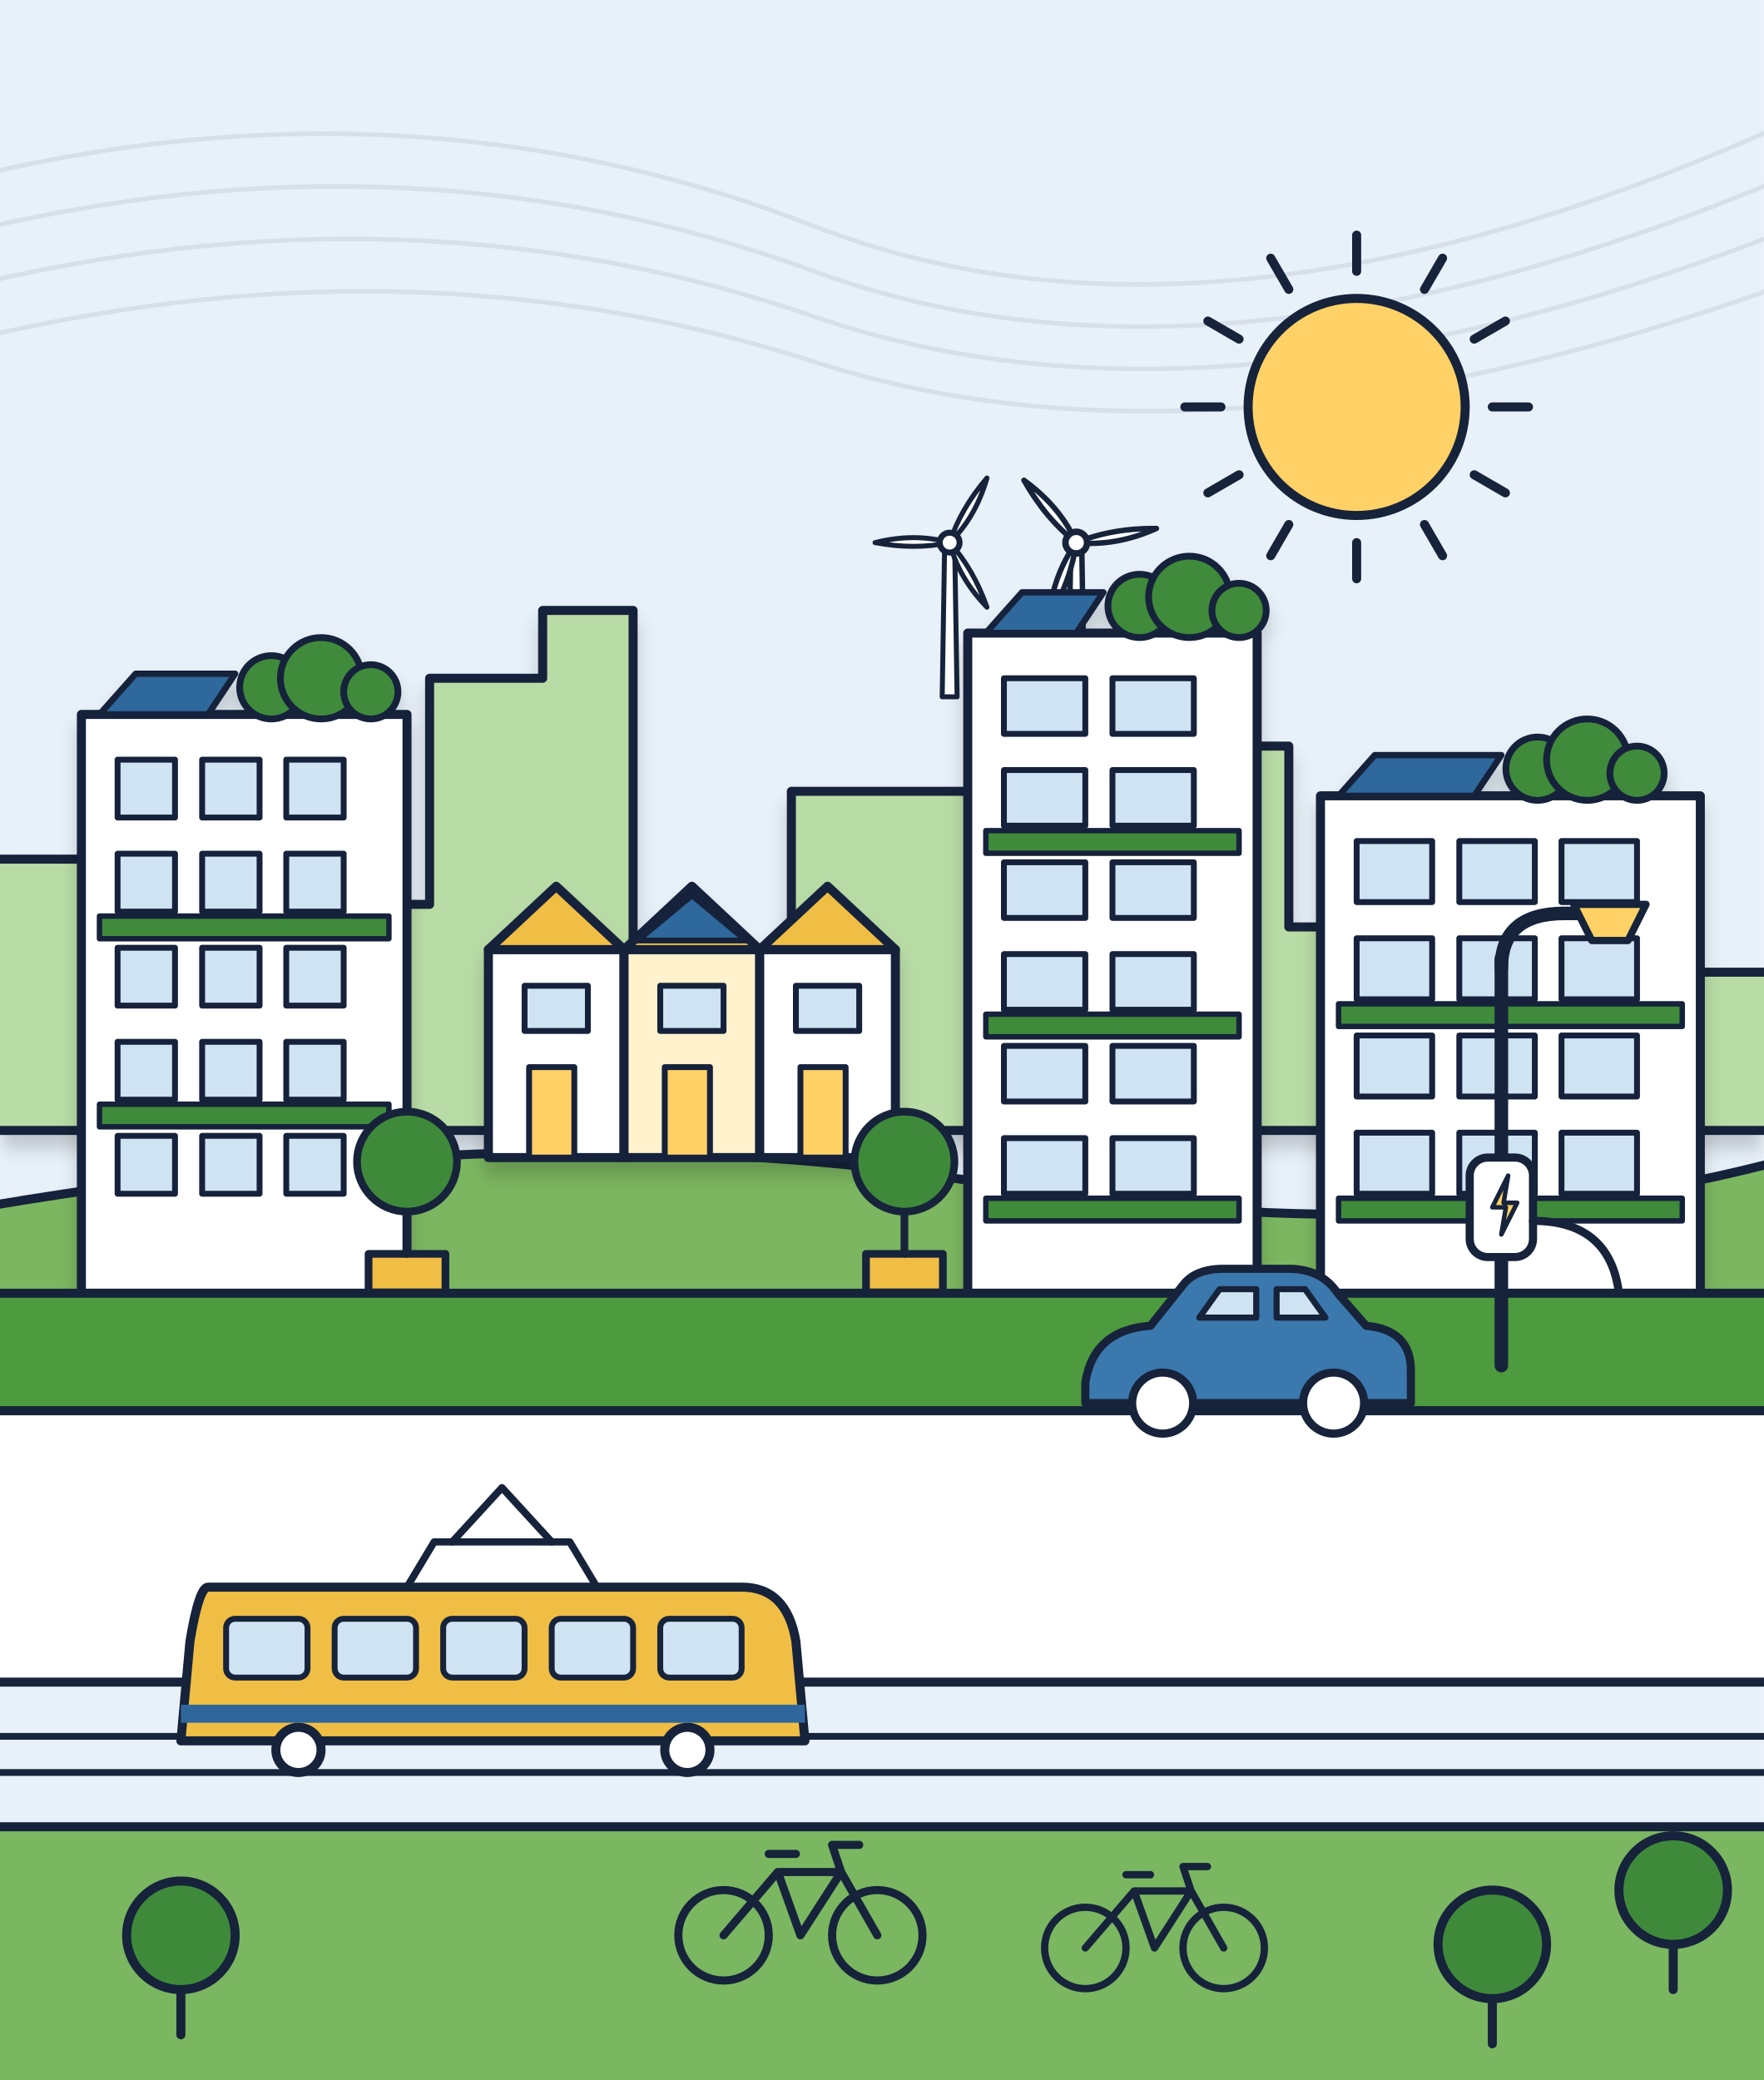
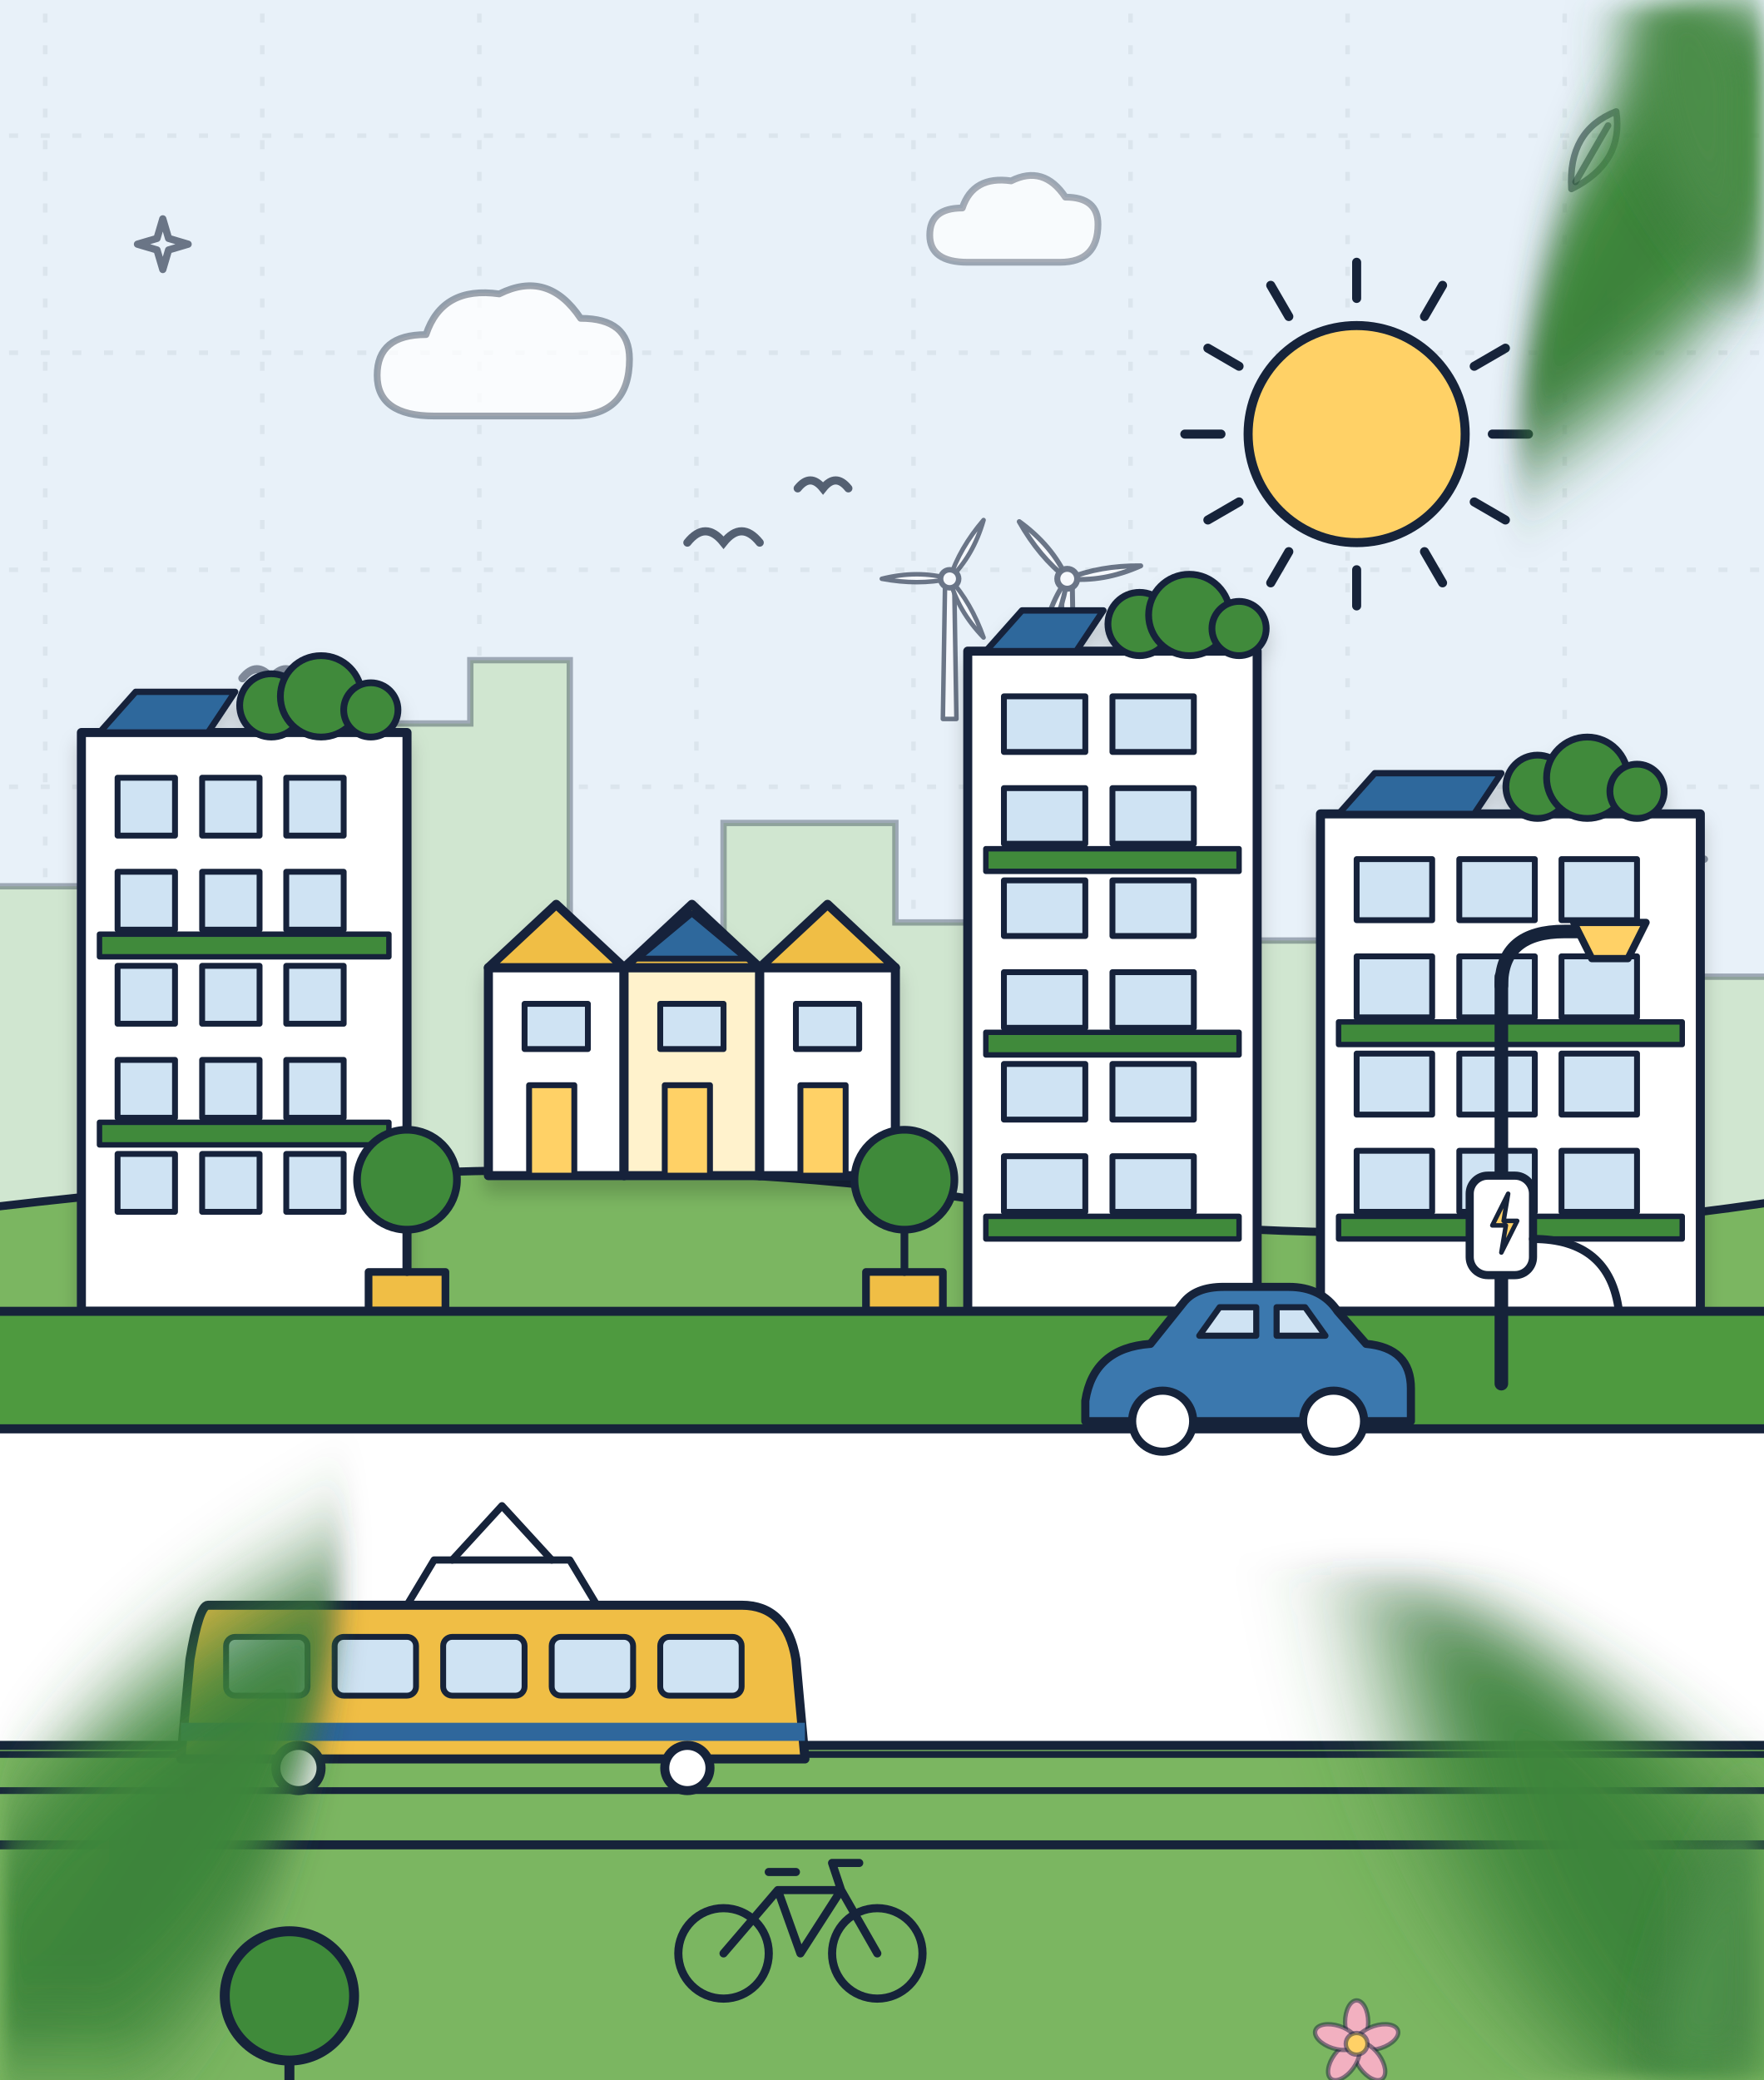
- <svg xmlns="http://www.w3.org/2000/svg" viewBox="0 0 390 460" width="390" height="460" role="img" aria-label="City scene">
-   <defs>
-     <filter id="sh2" x="-10%" y="-10%" width="120%" height="130%">
-       <feDropShadow dx="0" dy="3" stdDeviation="2" flood-color="#000" flood-opacity=".18" />
-     </filter>
-   </defs>
-   <rect width="390" height="460" fill="#E8F1F9" />
-   <path d="M-10 40 Q 90 15 180 50 T 400 25" stroke="#D6DFEA" fill="none" stroke-width="1" />
-   <path d="M-10 52 Q 90 27 180 60 T 400 37" stroke="#D6DFEA" fill="none" stroke-width="1" />
-   <path d="M-10 64 Q 90 39 180 70 T 400 49" stroke="#D6DFEA" fill="none" stroke-width="1" />
-   <path d="M-10 76 Q 90 51 180 80 T 400 61" stroke="#D6DFEA" fill="none" stroke-width="1" />
-   <g transform="translate(300 90)">
-     <circle r="24" fill="#FFD166" stroke="#16233A" stroke-width="2" stroke-linejoin="round" stroke-linecap="round" />
-     <line x1="30.0" y1="0.0" x2="38.0" y2="0.0" stroke="#16233A" stroke-width="2" stroke-linejoin="round" stroke-linecap="round" />
-     <line x1="26.0" y1="15.0" x2="32.9" y2="19.0" stroke="#16233A" stroke-width="2" stroke-linejoin="round" stroke-linecap="round" />
-     <line x1="15.0" y1="26.0" x2="19.0" y2="32.9" stroke="#16233A" stroke-width="2" stroke-linejoin="round" stroke-linecap="round" />
-     <line x1="0.0" y1="30.0" x2="0.0" y2="38.0" stroke="#16233A" stroke-width="2" stroke-linejoin="round" stroke-linecap="round" />
-     <line x1="-15.0" y1="26.0" x2="-19.0" y2="32.9" stroke="#16233A" stroke-width="2" stroke-linejoin="round" stroke-linecap="round" />
-     <line x1="-26.0" y1="15.0" x2="-32.9" y2="19.0" stroke="#16233A" stroke-width="2" stroke-linejoin="round" stroke-linecap="round" />
-     <line x1="-30.0" y1="0.0" x2="-38.0" y2="0.0" stroke="#16233A" stroke-width="2" stroke-linejoin="round" stroke-linecap="round" />
-     <line x1="-26.0" y1="-15.0" x2="-32.9" y2="-19.0" stroke="#16233A" stroke-width="2" stroke-linejoin="round" stroke-linecap="round" />
-     <line x1="-15.0" y1="-26.0" x2="-19.0" y2="-32.9" stroke="#16233A" stroke-width="2" stroke-linejoin="round" stroke-linecap="round" />
-     <line x1="-0.0" y1="-30.0" x2="-0.0" y2="-38.0" stroke="#16233A" stroke-width="2" stroke-linejoin="round" stroke-linecap="round" />
-     <line x1="15.0" y1="-26.0" x2="19.0" y2="-32.9" stroke="#16233A" stroke-width="2" stroke-linejoin="round" stroke-linecap="round" />
-     <line x1="26.0" y1="-15.0" x2="32.9" y2="-19.0" stroke="#16233A" stroke-width="2" stroke-linejoin="round" stroke-linecap="round" />
-   </g>
-   <path d="M-10 250 V190 H30 V160 H60 V200 H95 V150 H120 V135 H140 V210 H175 V175 H215 V200 H250 V165 H285 V205 H320 V180 H355 V215 H400 V250Z" fill="#B9DCA6" stroke="#16233A" stroke-width="2" stroke-linejoin="round" stroke-linecap="round" filter="url(#sh2)" />
-   <g transform="translate(210 120) scale(0.55)">
-     <g stroke="#16233A" stroke-width="2.4" stroke-linejoin="round" stroke-linecap="round">
-       <path d="M-2 0 L-3 62 H3 L2 0Z" fill="#FFFFFF" stroke-width="2" />
-       <path d="M0 0 Q4 -14 0 -30 Q-3 -14 0 0Z" transform="rotate(30)" fill="#FFFFFF" stroke-width="2" />
-       <path d="M0 0 Q4 -14 0 -30 Q-3 -14 0 0Z" transform="rotate(150)" fill="#FFFFFF" stroke-width="2" />
-       <path d="M0 0 Q4 -14 0 -30 Q-3 -14 0 0Z" transform="rotate(270)" fill="#FFFFFF" stroke-width="2" />
-       <circle r="4" fill="#FFFFFF" />
-     </g>
-   </g>
-   <g transform="translate(238 120) scale(0.6)">
-     <g stroke="#16233A" stroke-width="2.4" stroke-linejoin="round" stroke-linecap="round">
-       <path d="M-2 0 L-3 62 H3 L2 0Z" fill="#FFFFFF" stroke-width="2" />
-       <path d="M0 0 Q4 -14 0 -30 Q-3 -14 0 0Z" transform="rotate(80)" fill="#FFFFFF" stroke-width="2" />
-       <path d="M0 0 Q4 -14 0 -30 Q-3 -14 0 0Z" transform="rotate(200)" fill="#FFFFFF" stroke-width="2" />
-       <path d="M0 0 Q4 -14 0 -30 Q-3 -14 0 0Z" transform="rotate(320)" fill="#FFFFFF" stroke-width="2" />
-       <circle r="4" fill="#FFFFFF" />
-     </g>
-   </g>
-   <path d="M-10 268 Q 120 245 220 262 Q 320 278 400 255 V300 H-10Z" fill="#7BB661" stroke="#16233A" stroke-width="2" stroke-linejoin="round" stroke-linecap="round" filter="url(#sh2)" />
-   <g transform="translate(18 158)" filter="url(#sh2)">
-     <g stroke="#16233A" stroke-width="2" stroke-linejoin="round" stroke-linecap="round">
-       <rect x="0" y="0" width="72" height="128" fill="#FFFFFF" />
-       <rect x="8.0" y="10.0" width="12.7" height="12.8" fill="#CFE3F3" stroke-width="1.3" />
-       <rect x="26.7" y="10.0" width="12.7" height="12.8" fill="#CFE3F3" stroke-width="1.3" />
-       <rect x="45.3" y="10.0" width="12.7" height="12.8" fill="#CFE3F3" stroke-width="1.3" />
-       <rect x="8.0" y="30.8" width="12.7" height="12.8" fill="#CFE3F3" stroke-width="1.3" />
-       <rect x="26.7" y="30.8" width="12.7" height="12.8" fill="#CFE3F3" stroke-width="1.3" />
-       <rect x="45.3" y="30.8" width="12.7" height="12.8" fill="#CFE3F3" stroke-width="1.3" />
-       <rect x="4" y="44.6" width="64" height="5" fill="#3F8A3A" stroke-width="1.2" />
-       <rect x="8.0" y="51.6" width="12.7" height="12.8" fill="#CFE3F3" stroke-width="1.3" />
-       <rect x="26.7" y="51.6" width="12.7" height="12.8" fill="#CFE3F3" stroke-width="1.3" />
-       <rect x="45.3" y="51.6" width="12.7" height="12.8" fill="#CFE3F3" stroke-width="1.3" />
-       <rect x="8.0" y="72.4" width="12.7" height="12.8" fill="#CFE3F3" stroke-width="1.3" />
-       <rect x="26.7" y="72.4" width="12.7" height="12.8" fill="#CFE3F3" stroke-width="1.3" />
-       <rect x="45.3" y="72.4" width="12.7" height="12.8" fill="#CFE3F3" stroke-width="1.3" />
-       <rect x="4" y="86.2" width="64" height="5" fill="#3F8A3A" stroke-width="1.2" />
-       <rect x="8.0" y="93.2" width="12.7" height="12.8" fill="#CFE3F3" stroke-width="1.3" />
-       <rect x="26.7" y="93.2" width="12.7" height="12.8" fill="#CFE3F3" stroke-width="1.3" />
-       <rect x="45.3" y="93.2" width="12.7" height="12.8" fill="#CFE3F3" stroke-width="1.3" />
-       <path d="M4 0 L12 -9 H34.0 L28.0 0Z" fill="#2F679C" stroke-width="1.4" />
-       <circle cx="42.0" cy="-6" r="7" fill="#3F8A3A" stroke-width="1.5" />
-       <circle cx="53.0" cy="-8" r="9" fill="#3F8A3A" stroke-width="1.5" />
-       <circle cx="64.0" cy="-5" r="6" fill="#3F8A3A" stroke-width="1.5" />
-     </g>
-   </g>
-   <g transform="translate(108 196)" filter="url(#sh2)">
-     <g stroke="#16233A" stroke-width="2" stroke-linejoin="round" stroke-linecap="round">
-       <rect x="0" y="14" width="30" height="46" fill="#FFFFFF" />
-       <path d="M0 14 L15 0 L30 14Z" fill="#F0BE45" />
-       <rect x="9" y="40" width="10" height="20" fill="#FFD166" stroke-width="1.3" />
-       <rect x="8" y="22" width="14" height="10" fill="#CFE3F3" stroke-width="1.3" />
-       <rect x="30" y="14" width="30" height="46" fill="#FFF2CC" />
-       <path d="M30 14 L45 0 L60 14Z" fill="#F0BE45" />
-       <rect x="39" y="40" width="10" height="20" fill="#FFD166" stroke-width="1.3" />
-       <rect x="38" y="22" width="14" height="10" fill="#CFE3F3" stroke-width="1.3" />
-       <rect x="60" y="14" width="30" height="46" fill="#FFFFFF" />
-       <path d="M60 14 L75 0 L90 14Z" fill="#F0BE45" />
-       <rect x="69" y="40" width="10" height="20" fill="#FFD166" stroke-width="1.3" />
-       <rect x="68" y="22" width="14" height="10" fill="#CFE3F3" stroke-width="1.3" />
-       <path d="M33 12 L45 2 L57 12Z" fill="#2F679C" stroke-width="1.3" />
-     </g>
-   </g>
-   <g transform="translate(214 140)" filter="url(#sh2)">
-     <g stroke="#16233A" stroke-width="2" stroke-linejoin="round" stroke-linecap="round">
-       <rect x="0" y="0" width="64" height="146" fill="#FFFFFF" />
-       <rect x="8.0" y="10.0" width="18.0" height="12.3" fill="#CFE3F3" stroke-width="1.3" />
-       <rect x="32.0" y="10.0" width="18.0" height="12.3" fill="#CFE3F3" stroke-width="1.3" />
-       <rect x="8.0" y="30.3" width="18.0" height="12.3" fill="#CFE3F3" stroke-width="1.3" />
-       <rect x="32.0" y="30.3" width="18.0" height="12.3" fill="#CFE3F3" stroke-width="1.3" />
-       <rect x="4" y="43.7" width="56" height="5" fill="#3F8A3A" stroke-width="1.2" />
-       <rect x="8.0" y="50.7" width="18.0" height="12.3" fill="#CFE3F3" stroke-width="1.3" />
-       <rect x="32.0" y="50.7" width="18.0" height="12.3" fill="#CFE3F3" stroke-width="1.3" />
-       <rect x="8.0" y="71.0" width="18.0" height="12.3" fill="#CFE3F3" stroke-width="1.3" />
-       <rect x="32.0" y="71.0" width="18.0" height="12.3" fill="#CFE3F3" stroke-width="1.3" />
-       <rect x="4" y="84.3" width="56" height="5" fill="#3F8A3A" stroke-width="1.2" />
-       <rect x="8.0" y="91.3" width="18.0" height="12.3" fill="#CFE3F3" stroke-width="1.3" />
-       <rect x="32.0" y="91.3" width="18.0" height="12.3" fill="#CFE3F3" stroke-width="1.3" />
-       <rect x="8.0" y="111.7" width="18.0" height="12.3" fill="#CFE3F3" stroke-width="1.3" />
-       <rect x="32.0" y="111.7" width="18.0" height="12.3" fill="#CFE3F3" stroke-width="1.3" />
-       <rect x="4" y="125.0" width="56" height="5" fill="#3F8A3A" stroke-width="1.2" />
-       <path d="M4 0 L12 -9 H30.0 L24.0 0Z" fill="#2F679C" stroke-width="1.4" />
-       <circle cx="38.0" cy="-6" r="7" fill="#3F8A3A" stroke-width="1.5" />
-       <circle cx="49.0" cy="-8" r="9" fill="#3F8A3A" stroke-width="1.5" />
-       <circle cx="60.0" cy="-5" r="6" fill="#3F8A3A" stroke-width="1.5" />
-     </g>
-   </g>
-   <g transform="translate(292 176)" filter="url(#sh2)">
-     <g stroke="#16233A" stroke-width="2" stroke-linejoin="round" stroke-linecap="round">
-       <rect x="0" y="0" width="84" height="110" fill="#FFFFFF" />
-       <rect x="8.0" y="10.0" width="16.7" height="13.5" fill="#CFE3F3" stroke-width="1.3" />
-       <rect x="30.7" y="10.0" width="16.7" height="13.5" fill="#CFE3F3" stroke-width="1.3" />
-       <rect x="53.3" y="10.0" width="16.7" height="13.5" fill="#CFE3F3" stroke-width="1.3" />
-       <rect x="8.0" y="31.5" width="16.7" height="13.5" fill="#CFE3F3" stroke-width="1.3" />
-       <rect x="30.7" y="31.5" width="16.7" height="13.5" fill="#CFE3F3" stroke-width="1.3" />
-       <rect x="53.3" y="31.5" width="16.7" height="13.5" fill="#CFE3F3" stroke-width="1.3" />
-       <rect x="4" y="46.0" width="76" height="5" fill="#3F8A3A" stroke-width="1.2" />
-       <rect x="8.0" y="53.0" width="16.7" height="13.5" fill="#CFE3F3" stroke-width="1.3" />
-       <rect x="30.7" y="53.0" width="16.7" height="13.5" fill="#CFE3F3" stroke-width="1.3" />
-       <rect x="53.3" y="53.0" width="16.7" height="13.5" fill="#CFE3F3" stroke-width="1.3" />
-       <rect x="8.0" y="74.5" width="16.7" height="13.5" fill="#CFE3F3" stroke-width="1.3" />
-       <rect x="30.7" y="74.5" width="16.7" height="13.5" fill="#CFE3F3" stroke-width="1.3" />
-       <rect x="53.3" y="74.5" width="16.7" height="13.5" fill="#CFE3F3" stroke-width="1.3" />
-       <rect x="4" y="89.0" width="76" height="5" fill="#3F8A3A" stroke-width="1.2" />
-       <path d="M4 0 L12 -9 H40.0 L34.0 0Z" fill="#2F679C" stroke-width="1.4" />
-       <circle cx="48.0" cy="-6" r="7" fill="#3F8A3A" stroke-width="1.5" />
-       <circle cx="59.0" cy="-8" r="9" fill="#3F8A3A" stroke-width="1.5" />
-       <circle cx="70.0" cy="-5" r="6" fill="#3F8A3A" stroke-width="1.5" />
-     </g>
-   </g>
-   <rect x="-10" y="286" width="410" height="26" fill="#4E9A3F" stroke="#16233A" stroke-width="2" stroke-linejoin="round" stroke-linecap="round" />
-   <rect x="-10" y="312" width="410" height="60" fill="#FFFFFF" stroke="#16233A" stroke-width="2" stroke-linejoin="round" stroke-linecap="round" />
-   <path d="M-10 384 H400 M-10 392 H400" stroke="#16233A" stroke-width="1.5" />
-   <rect x="-10" y="372" width="410" height="40" fill="none" />
-   <g transform="translate(40 351)">
-     <g stroke="#16233A" stroke-width="2" stroke-linejoin="round" stroke-linecap="round">
-       <path d="M6 0 H124 Q134 0 136 12 L138 34 H0 L2 12 Q4 0 6 0Z" fill="#F0BE45" />
-       <path d="M50 0 L56 -10 H86 L92 0" fill="none" stroke-width="1.6" />
-       <path d="M60 -10 L71 -22 M71 -22 L82 -10" fill="none" stroke-width="1.6" />
-       <rect x="10" y="7" width="18" height="13" rx="2" fill="#CFE3F3" stroke-width="1.3" />
-       <rect x="34" y="7" width="18" height="13" rx="2" fill="#CFE3F3" stroke-width="1.3" />
-       <rect x="58" y="7" width="18" height="13" rx="2" fill="#CFE3F3" stroke-width="1.3" />
-       <rect x="82" y="7" width="18" height="13" rx="2" fill="#CFE3F3" stroke-width="1.3" />
-       <rect x="106" y="7" width="18" height="13" rx="2" fill="#CFE3F3" stroke-width="1.3" />
-       <rect x="0" y="26" width="138" height="4" fill="#2F679C" stroke="none" />
-       <circle cx="26" cy="36" r="5" fill="#FFFFFF" />
-       <circle cx="112" cy="36" r="5" fill="#FFFFFF" />
-     </g>
-   </g>
-   <rect x="-10" y="404" width="410" height="60" fill="#7BB661" stroke="#16233A" stroke-width="2" stroke-linejoin="round" stroke-linecap="round" />
-   <g transform="translate(332 212)">
-     <g stroke="#16233A" stroke-width="2" stroke-linejoin="round" stroke-linecap="round">
-       <path d="M0 0 V90" stroke-width="3" />
-       <path d="M0 2 Q0 -10 14 -10 H22" fill="none" stroke-width="3" />
-       <path d="M16 -12 H32 L28 -4 H20Z" fill="#FFD166" stroke-width="1.6" />
-       <rect x="-7" y="44" width="14" height="22" rx="4" fill="#FFFFFF" stroke-width="1.8" />
-       <path d="M1.5 48 L-2 55 H1 L0 61 L3.5 54 H0.5Z" fill="#FFD166" stroke-width="1" />
-       <path d="M7 58 Q24 58 26 74" fill="none" stroke-width="1.8" />
-     </g>
-   </g>
-   <g transform="translate(240 286) scale(.9)">
-     <g stroke="#16233A" stroke-width="2" stroke-linejoin="round" stroke-linecap="round">
-       <path d="M0 22 Q2 9 16 8 L24 -2 Q27 -6 34 -6 H50 Q58 -6 62 0 L69 8 Q80 9 80 19 V27 H0Z" fill="#3B78AE" />
-       <path d="M28 6 L33 -1 H42 V6Z M47 6 V-1 H54 L59 6Z" fill="#CFE3F3" stroke-width="1.5" />
-       <circle cx="19" cy="27" r="7.5" fill="#FFFFFF" />
-       <circle cx="61" cy="27" r="7.5" fill="#FFFFFF" />
-     </g>
-   </g>
-   <g transform="translate(90 262) scale(.85)">
-     <g stroke="#16233A" stroke-width="2" stroke-linejoin="round" stroke-linecap="round">
-       <rect x="-10" y="18" width="20" height="10" fill="#F0BE45" />
-       <line x1="0" y1="0" x2="0" y2="18" />
-       <circle cy="-6" r="13" fill="#3F8A3A" />
-     </g>
-   </g>
-   <g transform="translate(200 262) scale(.85)">
-     <g stroke="#16233A" stroke-width="2" stroke-linejoin="round" stroke-linecap="round">
-       <rect x="-10" y="18" width="20" height="10" fill="#F0BE45" />
-       <line x1="0" y1="0" x2="0" y2="18" />
-       <circle cy="-6" r="13" fill="#3F8A3A" />
-     </g>
-   </g>
-   <g transform="translate(160 416)">
-     <g stroke="#16233A" stroke-width="1.8" stroke-linejoin="round" stroke-linecap="round" fill="none">
-       <circle cx="0" cy="12" r="10" />
-       <circle cx="34" cy="12" r="10" />
-       <path d="M0 12 L12 -2 H26 L34 12 M12 -2 L17 12 L26 -2 M10 -6 H16 M26 -2 L24 -8 H30" />
-     </g>
-   </g>
-   <g transform="translate(240 420) scale(.9)">
-     <g stroke="#16233A" stroke-width="1.8" stroke-linejoin="round" stroke-linecap="round" fill="none">
-       <circle cx="0" cy="12" r="10" />
-       <circle cx="34" cy="12" r="10" />
-       <path d="M0 12 L12 -2 H26 L34 12 M12 -2 L17 12 L26 -2 M10 -6 H16 M26 -2 L24 -8 H30" />
-     </g>
-   </g>
-   <g transform="translate(40 428)">
-     <g stroke="#16233A" stroke-width="2" stroke-linejoin="round" stroke-linecap="round">
-       <line x1="0" y1="0" x2="0" y2="22" stroke="#16233A" />
-       <circle r="12" fill="#3F8A3A" />
-     </g>
-   </g>
-   <g transform="translate(330 430)">
-     <g stroke="#16233A" stroke-width="2" stroke-linejoin="round" stroke-linecap="round">
-       <line x1="0" y1="0" x2="0" y2="22" stroke="#16233A" />
-       <circle r="12" fill="#3F8A3A" />
-     </g>
-   </g>
-   <g transform="translate(370 418)">
-     <g stroke="#16233A" stroke-width="2" stroke-linejoin="round" stroke-linecap="round">
-       <line x1="0" y1="0" x2="0" y2="22" stroke="#16233A" />
-       <circle r="12" fill="#3F8A3A" />
+ <svg xmlns="http://www.w3.org/2000/svg" role="img" aria-label="City scene" viewBox="0 0 390 460" width="390" height="460">
+   <g>
+     <defs>
+       <filter id="shcityday" x="-10%" y="-10%" width="120%" height="130%">
+         <feDropShadow dx="0" dy="3" stdDeviation="2" flood-color="#000" flood-opacity=".18" />
+       </filter>
+       <filter id="blcityday" x="-30%" y="-30%" width="160%" height="160%">
+         <feGaussianBlur stdDeviation="4.5" />
+       </filter>
+       <filter id="bl2cityday" x="-30%" y="-30%" width="160%" height="160%">
+         <feGaussianBlur stdDeviation="1.2" />
+       </filter>
+     </defs>
+     <rect x="-40" y="-60" width="470" height="520" fill="#E8F1F9" />
+     <path d="M-40 30 H430" stroke="#16233A" stroke-opacity=".06" stroke-dasharray="2 5" />
+     <path d="M-40 78 H430" stroke="#16233A" stroke-opacity=".06" stroke-dasharray="2 5" />
+     <path d="M-40 126 H430" stroke="#16233A" stroke-opacity=".06" stroke-dasharray="2 5" />
+     <path d="M-40 174 H430" stroke="#16233A" stroke-opacity=".06" stroke-dasharray="2 5" />
+     <path d="M-40 222 H430" stroke="#16233A" stroke-opacity=".06" stroke-dasharray="2 5" />
+     <path d="M10 -60 V250" stroke="#16233A" stroke-opacity=".06" stroke-dasharray="2 5" />
+     <path d="M58 -60 V250" stroke="#16233A" stroke-opacity=".06" stroke-dasharray="2 5" />
+     <path d="M106 -60 V250" stroke="#16233A" stroke-opacity=".06" stroke-dasharray="2 5" />
+     <path d="M154 -60 V250" stroke="#16233A" stroke-opacity=".06" stroke-dasharray="2 5" />
+     <path d="M202 -60 V250" stroke="#16233A" stroke-opacity=".06" stroke-dasharray="2 5" />
+     <path d="M250 -60 V250" stroke="#16233A" stroke-opacity=".06" stroke-dasharray="2 5" />
+     <path d="M298 -60 V250" stroke="#16233A" stroke-opacity=".06" stroke-dasharray="2 5" />
+     <path d="M346 -60 V250" stroke="#16233A" stroke-opacity=".06" stroke-dasharray="2 5" />
+     <path d="M394 -60 V250" stroke="#16233A" stroke-opacity=".06" stroke-dasharray="2 5" />
+     <g transform="translate(300 96)">
+       <circle r="24" fill="#FFD166" stroke="#16233A" stroke-width="2" stroke-linejoin="round" stroke-linecap="round" />
+       <line x1="30.0" y1="0.0" x2="38.0" y2="0.0" stroke="#16233A" stroke-width="2" stroke-linejoin="round" stroke-linecap="round" />
+       <line x1="26.0" y1="15.0" x2="32.9" y2="19.0" stroke="#16233A" stroke-width="2" stroke-linejoin="round" stroke-linecap="round" />
+       <line x1="15.0" y1="26.0" x2="19.0" y2="32.9" stroke="#16233A" stroke-width="2" stroke-linejoin="round" stroke-linecap="round" />
+       <line x1="0.0" y1="30.0" x2="0.0" y2="38.0" stroke="#16233A" stroke-width="2" stroke-linejoin="round" stroke-linecap="round" />
+       <line x1="-15.0" y1="26.0" x2="-19.0" y2="32.9" stroke="#16233A" stroke-width="2" stroke-linejoin="round" stroke-linecap="round" />
+       <line x1="-26.0" y1="15.0" x2="-32.9" y2="19.0" stroke="#16233A" stroke-width="2" stroke-linejoin="round" stroke-linecap="round" />
+       <line x1="-30.0" y1="0.0" x2="-38.0" y2="0.0" stroke="#16233A" stroke-width="2" stroke-linejoin="round" stroke-linecap="round" />
+       <line x1="-26.0" y1="-15.0" x2="-32.9" y2="-19.0" stroke="#16233A" stroke-width="2" stroke-linejoin="round" stroke-linecap="round" />
+       <line x1="-15.0" y1="-26.0" x2="-19.0" y2="-32.9" stroke="#16233A" stroke-width="2" stroke-linejoin="round" stroke-linecap="round" />
+       <line x1="-0.0" y1="-30.0" x2="-0.0" y2="-38.0" stroke="#16233A" stroke-width="2" stroke-linejoin="round" stroke-linecap="round" />
+       <line x1="15.0" y1="-26.0" x2="19.0" y2="-32.9" stroke="#16233A" stroke-width="2" stroke-linejoin="round" stroke-linecap="round" />
+       <line x1="26.0" y1="-15.0" x2="32.9" y2="-19.0" stroke="#16233A" stroke-width="2" stroke-linejoin="round" stroke-linecap="round" />
+     </g>
+   </g>
+   <g>
+     <path d="M96 92 q-12.6 0 -12.6 -9.0 q0 -9.0 10.8 -9.0 q3.6 -10.8 16.2 -9.0 q10.8 -5.4 18.0 5.4 q10.8 0 10.8 9.0 q0 12.6 -12.6 12.6Z" fill="#FFFFFF" fill-opacity="0.765" stroke="#16233A" stroke-opacity="0.405" stroke-width="1.5" stroke-linejoin="round" />
+     <path d="M214 58 q-8.4 0 -8.4 -6.0 q0 -6.0 7.2 -6.0 q2.4 -7.2 10.8 -6.0 q7.2 -3.6 12.0 3.6 q7.2 0 7.2 6.0 q0 8.4 -8.4 8.4Z" fill="#FFFFFF" fill-opacity="0.68" stroke="#16233A" stroke-opacity="0.36" stroke-width="1.5" stroke-linejoin="round" />
+     <path d="M152 120 q4 -5 8 0 q4 -5 8 0" fill="none" stroke="#16233A" stroke-opacity="0.7" stroke-width="1.8" stroke-linecap="round" />
+     <path d="M176.4 108 q2.8 -3.5 5.6 0 q2.8 -3.5 5.6 0" fill="none" stroke="#16233A" stroke-opacity="0.7" stroke-width="1.8" stroke-linecap="round" />
+     <path d="M53.6 150 q3.2 -4.0 6.4 0 q3.2 -4.0 6.4 0" fill="none" stroke="#16233A" stroke-opacity="0.5" stroke-width="1.8" stroke-linecap="round" />
+     <path d="M36 48.4 L37.28 52.72 L41.6 54 L37.28 55.28 L36 59.6 L34.72 55.28 L30.4 54 L34.72 52.72Z" fill="none" stroke="#16233A" stroke-opacity="0.6" stroke-width="1.6" stroke-linejoin="round" />
+     <path d="M372 185.1 L373.12 188.88 L376.9 190 L373.12 191.12 L372 194.9 L370.88 191.12 L367.1 190 L370.88 188.88Z" fill="none" stroke="#16233A" stroke-opacity="0.45" stroke-width="1.6" stroke-linejoin="round" />
+     <g transform="translate(352 34) rotate(30) scale(0.9)" fill="none" stroke="#16233A" stroke-opacity="0.55" stroke-width="1.6" stroke-linecap="round" stroke-linejoin="round">
+       <path d="M0 10 Q-8 -2 0 -12 Q8 -2 0 10Z" />
+       <path d="M0 8 V-8" />
+     </g>
+     <g transform="translate(30 212) scale(0.9)" fill="none" stroke="#16233A" stroke-opacity="0.4" stroke-width="1.6" stroke-linecap="round" stroke-linejoin="round">
+       <rect x="-6" y="-6" width="12" height="10" rx="3" />
+       <path d="M-3 -6 V-10 M3 -6 V-10 M0 4 Q0 12 8 12" />
+     </g>
+   </g>
+   <g>
+     <path d="M-40 250 V196 H20 V170 H48 V204 H82 V160 H104 V146 H126 V214 H160 V182 H198 V204 H236 V172 H270 V208 H306 V186 H344 V216 H430 V560 H-40Z" fill="#d0e6d0" stroke="#16233A" stroke-opacity=".35" stroke-width="1.4" />
+     <g transform="translate(210 128) scale(0.5)" opacity=".6">
+       <g stroke="#16233A" stroke-width="2.4" stroke-linejoin="round" stroke-linecap="round">
+         <path d="M-2 0 L-3 62 H3 L2 0Z" fill="#FFFFFF" stroke-width="2" />
+         <path d="M0 0 Q4 -14 0 -30 Q-3 -14 0 0Z" transform="rotate(30)" fill="#FFFFFF" stroke-width="2" />
+         <path d="M0 0 Q4 -14 0 -30 Q-3 -14 0 0Z" transform="rotate(150)" fill="#FFFFFF" stroke-width="2" />
+         <path d="M0 0 Q4 -14 0 -30 Q-3 -14 0 0Z" transform="rotate(270)" fill="#FFFFFF" stroke-width="2" />
+         <circle r="4" fill="#FFFFFF" />
+       </g>
+     </g>
+     <g transform="translate(236 128) scale(0.55)" opacity=".6">
+       <g stroke="#16233A" stroke-width="2.4" stroke-linejoin="round" stroke-linecap="round">
+         <path d="M-2 0 L-3 62 H3 L2 0Z" fill="#FFFFFF" stroke-width="2" />
+         <path d="M0 0 Q4 -14 0 -30 Q-3 -14 0 0Z" transform="rotate(80)" fill="#FFFFFF" stroke-width="2" />
+         <path d="M0 0 Q4 -14 0 -30 Q-3 -14 0 0Z" transform="rotate(200)" fill="#FFFFFF" stroke-width="2" />
+         <path d="M0 0 Q4 -14 0 -30 Q-3 -14 0 0Z" transform="rotate(320)" fill="#FFFFFF" stroke-width="2" />
+         <circle r="4" fill="#FFFFFF" />
+       </g>
+     </g>
+   </g>
+   <g>
+     <path d="M-40 272 Q 120 249 220 266 Q 320 282 430 259 V560 H-40Z" fill="#7BB661" stroke="#16233A" stroke-width="1.8" stroke-linejoin="round" stroke-linecap="round" />
+     <g transform="translate(18 162)" filter="url(#shcityday)">
+       <g stroke="#16233A" stroke-width="2" stroke-linejoin="round" stroke-linecap="round">
+         <rect x="0" y="0" width="72" height="128" fill="#FFFFFF" />
+         <rect x="8.0" y="10.0" width="12.7" height="12.8" fill="#CFE3F3" stroke-width="1.3" />
+         <rect x="26.7" y="10.0" width="12.7" height="12.8" fill="#CFE3F3" stroke-width="1.3" />
+         <rect x="45.3" y="10.0" width="12.7" height="12.8" fill="#CFE3F3" stroke-width="1.3" />
+         <rect x="8.0" y="30.8" width="12.7" height="12.8" fill="#CFE3F3" stroke-width="1.3" />
+         <rect x="26.7" y="30.8" width="12.7" height="12.8" fill="#CFE3F3" stroke-width="1.3" />
+         <rect x="45.3" y="30.8" width="12.7" height="12.8" fill="#CFE3F3" stroke-width="1.3" />
+         <rect x="4" y="44.6" width="64" height="5" fill="#3F8A3A" stroke-width="1.2" />
+         <rect x="8.0" y="51.6" width="12.7" height="12.8" fill="#CFE3F3" stroke-width="1.3" />
+         <rect x="26.7" y="51.6" width="12.7" height="12.8" fill="#CFE3F3" stroke-width="1.3" />
+         <rect x="45.3" y="51.6" width="12.7" height="12.8" fill="#CFE3F3" stroke-width="1.3" />
+         <rect x="8.0" y="72.4" width="12.7" height="12.8" fill="#CFE3F3" stroke-width="1.3" />
+         <rect x="26.7" y="72.4" width="12.7" height="12.8" fill="#CFE3F3" stroke-width="1.3" />
+         <rect x="45.3" y="72.4" width="12.7" height="12.8" fill="#CFE3F3" stroke-width="1.3" />
+         <rect x="4" y="86.2" width="64" height="5" fill="#3F8A3A" stroke-width="1.2" />
+         <rect x="8.0" y="93.2" width="12.7" height="12.8" fill="#CFE3F3" stroke-width="1.3" />
+         <rect x="26.7" y="93.2" width="12.7" height="12.8" fill="#CFE3F3" stroke-width="1.3" />
+         <rect x="45.3" y="93.2" width="12.7" height="12.8" fill="#CFE3F3" stroke-width="1.3" />
+         <path d="M4 0 L12 -9 H34.0 L28.0 0Z" fill="#2F679C" stroke-width="1.4" />
+         <circle cx="42.0" cy="-6" r="7" fill="#3F8A3A" stroke-width="1.5" />
+         <circle cx="53.0" cy="-8" r="9" fill="#3F8A3A" stroke-width="1.5" />
+         <circle cx="64.0" cy="-5" r="6" fill="#3F8A3A" stroke-width="1.5" />
+       </g>
+     </g>
+     <g transform="translate(214 144)" filter="url(#shcityday)">
+       <g stroke="#16233A" stroke-width="2" stroke-linejoin="round" stroke-linecap="round">
+         <rect x="0" y="0" width="64" height="146" fill="#FFFFFF" />
+         <rect x="8.0" y="10.0" width="18.0" height="12.3" fill="#CFE3F3" stroke-width="1.3" />
+         <rect x="32.0" y="10.0" width="18.0" height="12.3" fill="#CFE3F3" stroke-width="1.3" />
+         <rect x="8.0" y="30.3" width="18.0" height="12.3" fill="#CFE3F3" stroke-width="1.3" />
+         <rect x="32.0" y="30.3" width="18.0" height="12.3" fill="#CFE3F3" stroke-width="1.3" />
+         <rect x="4" y="43.7" width="56" height="5" fill="#3F8A3A" stroke-width="1.2" />
+         <rect x="8.0" y="50.7" width="18.0" height="12.3" fill="#CFE3F3" stroke-width="1.3" />
+         <rect x="32.0" y="50.7" width="18.0" height="12.3" fill="#CFE3F3" stroke-width="1.3" />
+         <rect x="8.0" y="71.0" width="18.0" height="12.3" fill="#CFE3F3" stroke-width="1.3" />
+         <rect x="32.0" y="71.0" width="18.0" height="12.3" fill="#CFE3F3" stroke-width="1.3" />
+         <rect x="4" y="84.3" width="56" height="5" fill="#3F8A3A" stroke-width="1.2" />
+         <rect x="8.0" y="91.3" width="18.0" height="12.3" fill="#CFE3F3" stroke-width="1.3" />
+         <rect x="32.0" y="91.3" width="18.0" height="12.3" fill="#CFE3F3" stroke-width="1.3" />
+         <rect x="8.0" y="111.7" width="18.0" height="12.3" fill="#CFE3F3" stroke-width="1.3" />
+         <rect x="32.0" y="111.7" width="18.0" height="12.3" fill="#CFE3F3" stroke-width="1.3" />
+         <rect x="4" y="125.0" width="56" height="5" fill="#3F8A3A" stroke-width="1.2" />
+         <path d="M4 0 L12 -9 H30.0 L24.0 0Z" fill="#2F679C" stroke-width="1.4" />
+         <circle cx="38.0" cy="-6" r="7" fill="#3F8A3A" stroke-width="1.5" />
+         <circle cx="49.0" cy="-8" r="9" fill="#3F8A3A" stroke-width="1.5" />
+         <circle cx="60.0" cy="-5" r="6" fill="#3F8A3A" stroke-width="1.5" />
+       </g>
+     </g>
+     <g transform="translate(292 180)" filter="url(#shcityday)">
+       <g stroke="#16233A" stroke-width="2" stroke-linejoin="round" stroke-linecap="round">
+         <rect x="0" y="0" width="84" height="110" fill="#FFFFFF" />
+         <rect x="8.0" y="10.0" width="16.7" height="13.5" fill="#CFE3F3" stroke-width="1.3" />
+         <rect x="30.7" y="10.0" width="16.7" height="13.5" fill="#CFE3F3" stroke-width="1.3" />
+         <rect x="53.3" y="10.0" width="16.7" height="13.5" fill="#CFE3F3" stroke-width="1.3" />
+         <rect x="8.0" y="31.5" width="16.7" height="13.5" fill="#CFE3F3" stroke-width="1.3" />
+         <rect x="30.7" y="31.5" width="16.7" height="13.5" fill="#CFE3F3" stroke-width="1.3" />
+         <rect x="53.3" y="31.5" width="16.7" height="13.5" fill="#CFE3F3" stroke-width="1.3" />
+         <rect x="4" y="46.0" width="76" height="5" fill="#3F8A3A" stroke-width="1.2" />
+         <rect x="8.0" y="53.0" width="16.7" height="13.5" fill="#CFE3F3" stroke-width="1.3" />
+         <rect x="30.7" y="53.0" width="16.7" height="13.5" fill="#CFE3F3" stroke-width="1.3" />
+         <rect x="53.3" y="53.0" width="16.7" height="13.5" fill="#CFE3F3" stroke-width="1.3" />
+         <rect x="8.0" y="74.5" width="16.7" height="13.5" fill="#CFE3F3" stroke-width="1.3" />
+         <rect x="30.7" y="74.5" width="16.7" height="13.5" fill="#CFE3F3" stroke-width="1.3" />
+         <rect x="53.3" y="74.5" width="16.7" height="13.5" fill="#CFE3F3" stroke-width="1.3" />
+         <rect x="4" y="89.0" width="76" height="5" fill="#3F8A3A" stroke-width="1.2" />
+         <path d="M4 0 L12 -9 H40.0 L34.0 0Z" fill="#2F679C" stroke-width="1.4" />
+         <circle cx="48.0" cy="-6" r="7" fill="#3F8A3A" stroke-width="1.5" />
+         <circle cx="59.0" cy="-8" r="9" fill="#3F8A3A" stroke-width="1.5" />
+         <circle cx="70.0" cy="-5" r="6" fill="#3F8A3A" stroke-width="1.5" />
+       </g>
+     </g>
+     <g transform="translate(108 200)" filter="url(#shcityday)">
+       <g stroke="#16233A" stroke-width="2" stroke-linejoin="round" stroke-linecap="round">
+         <rect x="0" y="14" width="30" height="46" fill="#FFFFFF" />
+         <path d="M0 14 L15 0 L30 14Z" fill="#F0BE45" />
+         <rect x="9" y="40" width="10" height="20" fill="#FFD166" stroke-width="1.3" />
+         <rect x="8" y="22" width="14" height="10" fill="#CFE3F3" stroke-width="1.3" />
+         <rect x="30" y="14" width="30" height="46" fill="#FFF2CC" />
+         <path d="M30 14 L45 0 L60 14Z" fill="#F0BE45" />
+         <rect x="39" y="40" width="10" height="20" fill="#FFD166" stroke-width="1.3" />
+         <rect x="38" y="22" width="14" height="10" fill="#CFE3F3" stroke-width="1.3" />
+         <rect x="60" y="14" width="30" height="46" fill="#FFFFFF" />
+         <path d="M60 14 L75 0 L90 14Z" fill="#F0BE45" />
+         <rect x="69" y="40" width="10" height="20" fill="#FFD166" stroke-width="1.3" />
+         <rect x="68" y="22" width="14" height="10" fill="#CFE3F3" stroke-width="1.3" />
+         <path d="M33 12 L45 2 L57 12Z" fill="#2F679C" stroke-width="1.3" />
+       </g>
+     </g>
+   </g>
+   <g>
+     <rect x="-40" y="290" width="470" height="26" fill="#4E9A3F" stroke="#16233A" stroke-width="2" stroke-linejoin="round" stroke-linecap="round" />
+     <rect x="-40" y="316" width="470" height="70" fill="#FFFFFF" stroke="#16233A" stroke-width="2" stroke-linejoin="round" stroke-linecap="round" />
+     <path d="M-40 388 H430 M-40 396 H430" stroke="#16233A" stroke-width="1.5" />
+     <g transform="translate(40 355)">
+       <g stroke="#16233A" stroke-width="2" stroke-linejoin="round" stroke-linecap="round">
+         <path d="M6 0 H124 Q134 0 136 12 L138 34 H0 L2 12 Q4 0 6 0Z" fill="#F0BE45" />
+         <path d="M50 0 L56 -10 H86 L92 0" fill="none" stroke-width="1.6" />
+         <path d="M60 -10 L71 -22 M71 -22 L82 -10" fill="none" stroke-width="1.6" />
+         <rect x="10" y="7" width="18" height="13" rx="2" fill="#CFE3F3" stroke-width="1.3" />
+         <rect x="34" y="7" width="18" height="13" rx="2" fill="#CFE3F3" stroke-width="1.3" />
+         <rect x="58" y="7" width="18" height="13" rx="2" fill="#CFE3F3" stroke-width="1.3" />
+         <rect x="82" y="7" width="18" height="13" rx="2" fill="#CFE3F3" stroke-width="1.3" />
+         <rect x="106" y="7" width="18" height="13" rx="2" fill="#CFE3F3" stroke-width="1.3" />
+         <rect x="0" y="26" width="138" height="4" fill="#2F679C" stroke="none" />
+         <circle cx="26" cy="36" r="5" fill="#FFFFFF" />
+         <circle cx="112" cy="36" r="5" fill="#FFFFFF" />
+       </g>
+     </g>
+     <rect x="-40" y="408" width="470" height="160" fill="#7BB661" stroke="#16233A" stroke-width="2" stroke-linejoin="round" stroke-linecap="round" />
+     <g transform="translate(332 216)">
+       <g stroke="#16233A" stroke-width="2" stroke-linejoin="round" stroke-linecap="round">
+         <path d="M0 0 V90" stroke-width="3" />
+         <path d="M0 2 Q0 -10 14 -10 H22" fill="none" stroke-width="3" />
+         <path d="M16 -12 H32 L28 -4 H20Z" fill="#FFD166" stroke-width="1.6" />
+         <rect x="-7" y="44" width="14" height="22" rx="4" fill="#FFFFFF" stroke-width="1.8" />
+         <path d="M1.5 48 L-2 55 H1 L0 61 L3.5 54 H0.5Z" fill="#FFD166" stroke-width="1" />
+         <path d="M7 58 Q24 58 26 74" fill="none" stroke-width="1.8" />
+       </g>
+     </g>
+     <g transform="translate(240 290) scale(.9)">
+       <g stroke="#16233A" stroke-width="2" stroke-linejoin="round" stroke-linecap="round">
+         <path d="M0 22 Q2 9 16 8 L24 -2 Q27 -6 34 -6 H50 Q58 -6 62 0 L69 8 Q80 9 80 19 V27 H0Z" fill="#3B78AE" />
+         <path d="M28 6 L33 -1 H42 V6Z M47 6 V-1 H54 L59 6Z" fill="#CFE3F3" stroke-width="1.5" />
+         <circle cx="19" cy="27" r="7.5" fill="#FFFFFF" />
+         <circle cx="61" cy="27" r="7.5" fill="#FFFFFF" />
+       </g>
+     </g>
+     <g transform="translate(90 266) scale(.85)">
+       <g stroke="#16233A" stroke-width="2" stroke-linejoin="round" stroke-linecap="round">
+         <rect x="-10" y="18" width="20" height="10" fill="#F0BE45" />
+         <line x1="0" y1="0" x2="0" y2="18" />
+         <circle cy="-6" r="13" fill="#3F8A3A" />
+       </g>
+     </g>
+     <g transform="translate(200 266) scale(.85)">
+       <g stroke="#16233A" stroke-width="2" stroke-linejoin="round" stroke-linecap="round">
+         <rect x="-10" y="18" width="20" height="10" fill="#F0BE45" />
+         <line x1="0" y1="0" x2="0" y2="18" />
+         <circle cy="-6" r="13" fill="#3F8A3A" />
+       </g>
+     </g>
+     <g transform="translate(160 420)">
+       <g stroke="#16233A" stroke-width="1.8" stroke-linejoin="round" stroke-linecap="round" fill="none">
+         <circle cx="0" cy="12" r="10" />
+         <circle cx="34" cy="12" r="10" />
+         <path d="M0 12 L12 -2 H26 L34 12 M12 -2 L17 12 L26 -2 M10 -6 H16 M26 -2 L24 -8 H30" />
+       </g>
+     </g>
+   </g>
+   <g>
+     <g transform="translate(-14 478) rotate(34) scale(2.0)" filter="url(#blcityday)">
+       <path d="M0 0 Q26 -30 0 -80 Q-26 -30 0 0Z" fill="#3F8A3A" stroke="#16233A" stroke-opacity=".35" stroke-width="2" />
+       <path d="M0 -4 Q2 -40 0 -74" fill="none" stroke="#16233A" stroke-opacity=".3" stroke-width="2" />
+     </g>
+     <g transform="translate(404 482) rotate(-36) scale(2.1)" filter="url(#blcityday)">
+       <path d="M0 0 Q26 -30 0 -80 Q-26 -30 0 0Z" fill="#3F8A3A" stroke="#16233A" stroke-opacity=".35" stroke-width="2" />
+       <path d="M0 -4 Q2 -40 0 -74" fill="none" stroke="#16233A" stroke-opacity=".3" stroke-width="2" />
+     </g>
+     <g transform="translate(374 490) rotate(12) scale(1.3)" filter="url(#blcityday)">
+       <path d="M0 0 Q26 -30 0 -80 Q-26 -30 0 0Z" fill="#4d9249" stroke="#16233A" stroke-opacity=".35" stroke-width="2" />
+       <path d="M0 -4 Q2 -40 0 -74" fill="none" stroke="#16233A" stroke-opacity=".3" stroke-width="2" />
+     </g>
+     <g transform="translate(400 -8) rotate(-150) scale(1.6)" filter="url(#blcityday)">
+       <path d="M0 0 Q26 -30 0 -80 Q-26 -30 0 0Z" fill="#3F8A3A" stroke="#16233A" stroke-opacity=".35" stroke-width="2" />
+       <path d="M0 -4 Q2 -40 0 -74" fill="none" stroke="#16233A" stroke-opacity=".3" stroke-width="2" />
+     </g>
+     <g transform="translate(366 -14) rotate(-196) scale(1.1)" filter="url(#blcityday)">
+       <path d="M0 0 Q26 -30 0 -80 Q-26 -30 0 0Z" fill="#4d9249" stroke="#16233A" stroke-opacity=".35" stroke-width="2" />
+       <path d="M0 -4 Q2 -40 0 -74" fill="none" stroke="#16233A" stroke-opacity=".3" stroke-width="2" />
+     </g>
+     <g transform="translate(64 448) scale(1.1)">
+       <g stroke="#16233A" stroke-width="2" stroke-linejoin="round" stroke-linecap="round">
+         <rect x="-10" y="18" width="20" height="10" fill="#F0BE45" />
+         <line x1="0" y1="0" x2="0" y2="18" />
+         <circle cy="-6" r="13" fill="#3F8A3A" />
+       </g>
+     </g>
+     <g transform="translate(300 452) scale(0.8)">
+       <ellipse cx="0" cy="-6" rx="3.2" ry="6" transform="rotate(0)" fill="#F2B0C0" stroke="#16233A" stroke-opacity=".5" stroke-width="1.2" />
+       <ellipse cx="0" cy="-6" rx="3.2" ry="6" transform="rotate(72)" fill="#F2B0C0" stroke="#16233A" stroke-opacity=".5" stroke-width="1.2" />
+       <ellipse cx="0" cy="-6" rx="3.2" ry="6" transform="rotate(144)" fill="#F2B0C0" stroke="#16233A" stroke-opacity=".5" stroke-width="1.2" />
+       <ellipse cx="0" cy="-6" rx="3.2" ry="6" transform="rotate(216)" fill="#F2B0C0" stroke="#16233A" stroke-opacity=".5" stroke-width="1.2" />
+       <ellipse cx="0" cy="-6" rx="3.2" ry="6" transform="rotate(288)" fill="#F2B0C0" stroke="#16233A" stroke-opacity=".5" stroke-width="1.2" />
+       <circle r="3" fill="#FFD166" stroke="#16233A" stroke-opacity=".5" stroke-width="1.2" />
    </g>
  </g>
</svg>
